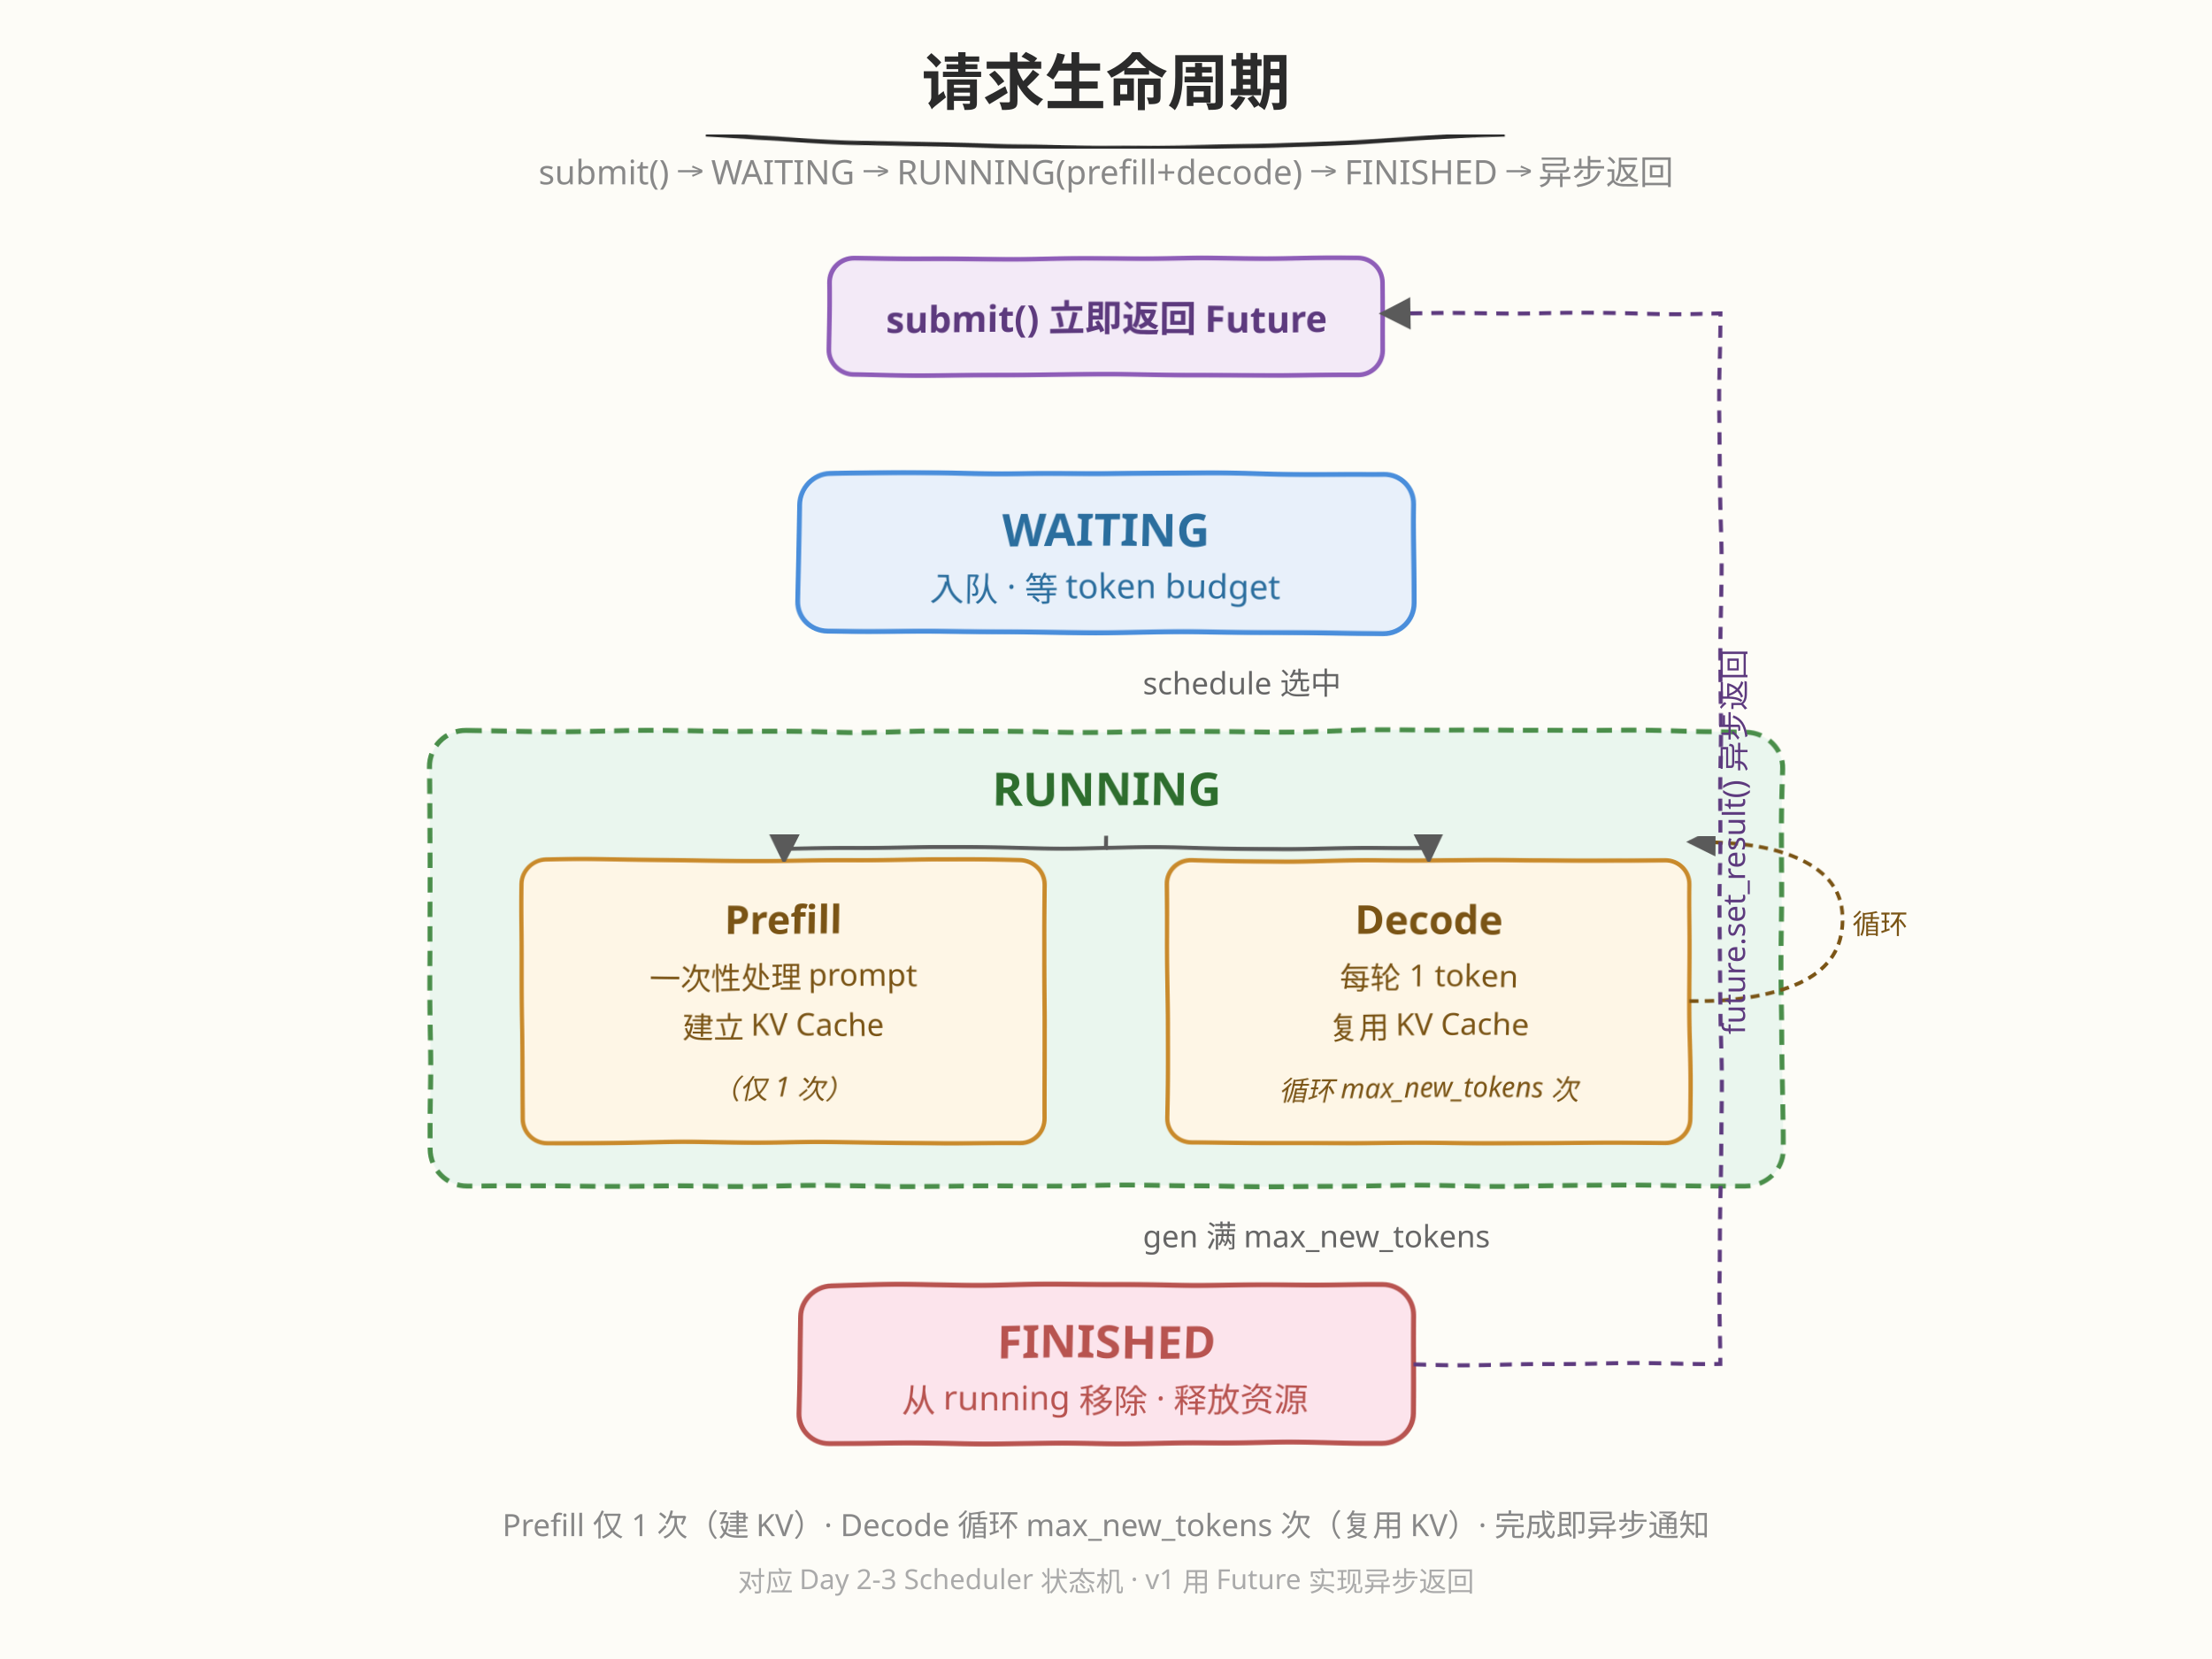
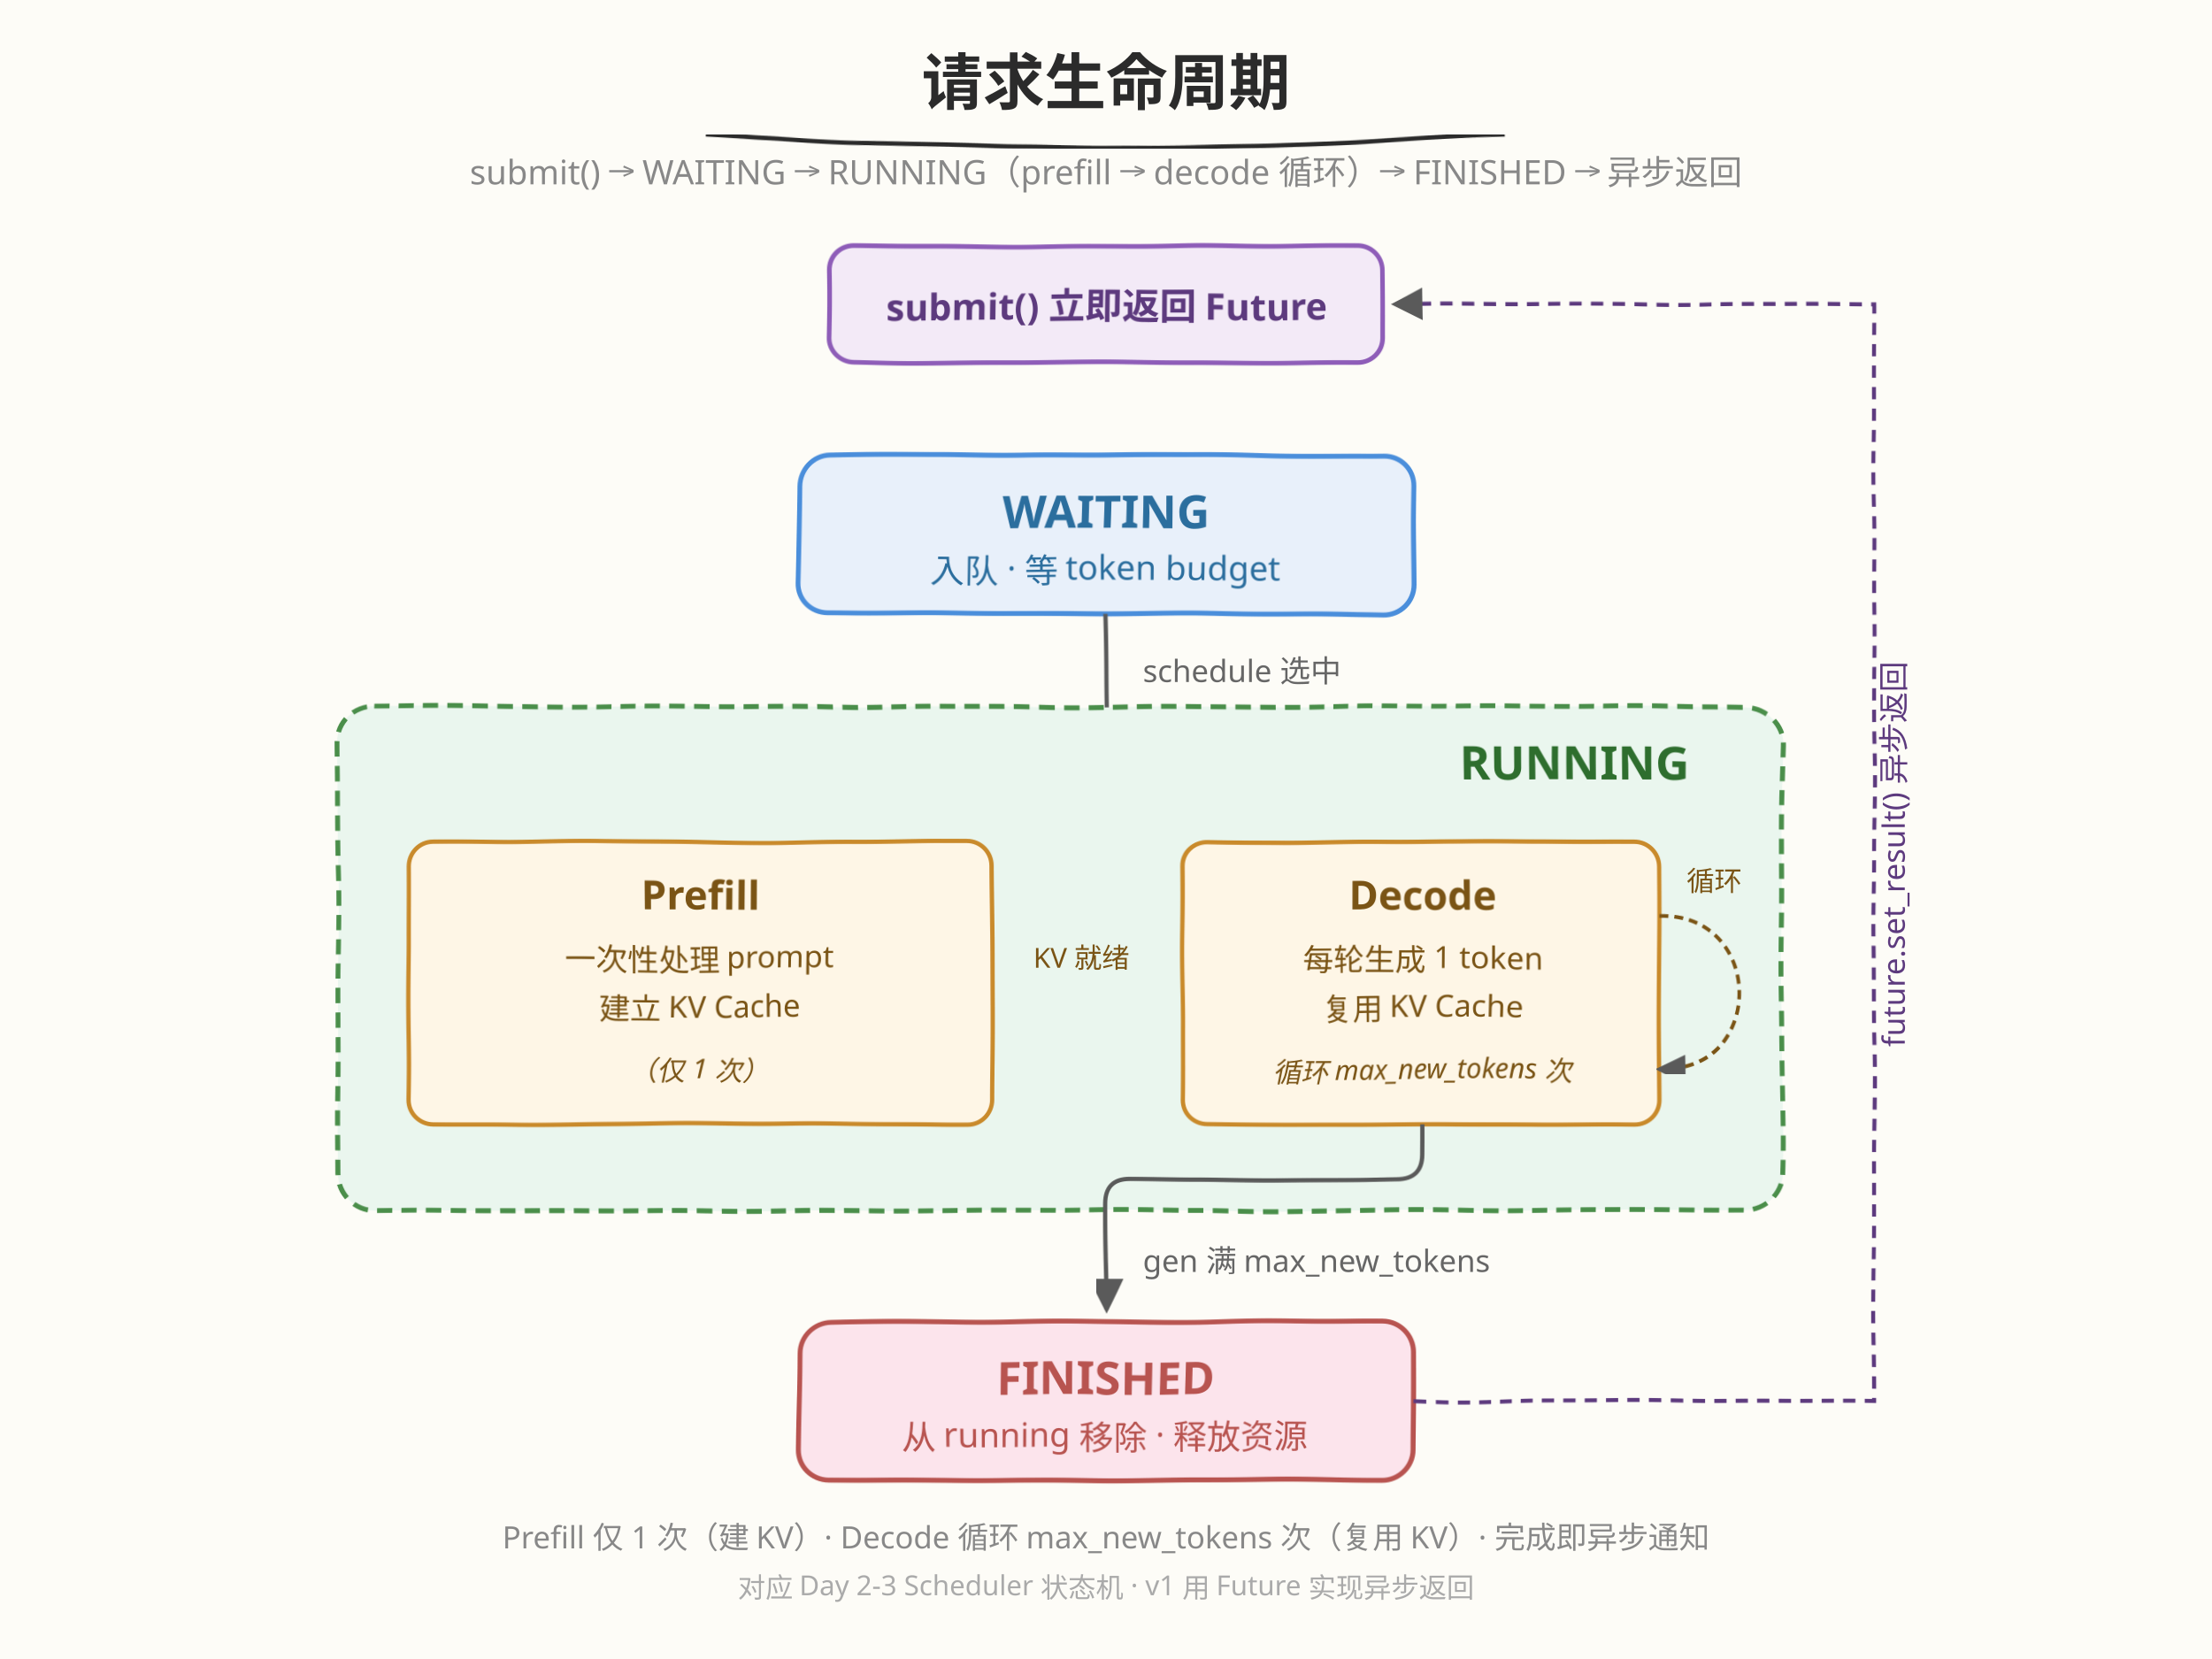
<svg xmlns="http://www.w3.org/2000/svg" width="720" height="540" viewBox="0 0 720 540" font-family="'Comic Sans MS','Marker Felt','Kaiti SC',楷体,'Segoe UI',cursive">
  <defs>
    <filter id="sk" x="-3%" y="-3%" width="106%" height="106%">
      <feTurbulence type="fractalNoise" baseFrequency="0.018" numOctaves="2" seed="16" result="n" />
      <feDisplacementMap in="SourceGraphic" in2="n" scale="1.8" />
    </filter>
    <marker id="ar" markerWidth="9" markerHeight="9" refX="7" refY="4" orient="auto">
      <path d="M0,0 L8,4 L0,8 z" fill="#5a5a5a" />
    </marker>
  </defs>
  <rect width="720" height="540" fill="#fdfcf7" />
  <text x="360" y="34" text-anchor="middle" font-size="20" font-weight="bold" fill="#2b2b2b">请求生命周期</text>
  <path d="M 230 44 Q 360 52 490 44" stroke="#2b2b2b" stroke-width="1.4" fill="none" filter="url(#sk)" />
-   <text x="360" y="60" text-anchor="middle" font-size="11" fill="#888">submit() → WAITING → RUNNING(prefill+decode) → FINISHED → 异步返回</text>
+   <text x="360" y="60" text-anchor="middle" font-size="11" fill="#888">submit() → WAITING → RUNNING（prefill → decode 循环）→ FINISHED → 异步返回</text>
  <g filter="url(#sk)" font-size="12" text-anchor="middle">
-     <rect x="270" y="84" width="180" height="38" rx="8" fill="#f3eaf7" stroke="#8e5db8" stroke-width="1.5" />
-     <text x="360" y="108" fill="#5d3a7e" font-weight="bold">submit() 立即返回 Future</text>
+     <rect x="270" y="80" width="180" height="38" rx="8" fill="#f3eaf7" stroke="#8e5db8" stroke-width="1.5" />
+     <text x="360" y="104" fill="#5d3a7e" font-weight="bold">submit() 立即返回 Future</text>
  </g>
  <g filter="url(#sk)" stroke="#5a5a5a" stroke-width="1.4" fill="none">
-     <path d="M 360 122 L 360 150" marker-end="url(#ar)" />
+     <path d="M 360 118 L 360 144" marker-end="url(#ar)" />
  </g>
  <g filter="url(#sk)" font-size="13" text-anchor="middle">
-     <rect x="260" y="154" width="200" height="52" rx="10" fill="#e8f0fa" stroke="#4a8edb" stroke-width="1.6" />
-     <text x="360" y="178" fill="#2b6e9e" font-weight="bold" font-size="15">WAITING</text>
-     <text x="360" y="196" fill="#2b6e9e" font-size="11">入队 · 等 token budget</text>
+     <rect x="260" y="148" width="200" height="52" rx="10" fill="#e8f0fa" stroke="#4a8edb" stroke-width="1.6" />
+     <text x="360" y="172" fill="#2b6e9e" font-weight="bold" font-size="15">WAITING</text>
+     <text x="360" y="190" fill="#2b6e9e" font-size="11">入队 · 等 token budget</text>
  </g>
  <g filter="url(#sk)" stroke="#5a5a5a" stroke-width="1.4" fill="none">
-     <path d="M 360 206 L 360 234" marker-end="url(#ar)" />
+     <path d="M 360 200 L 360 240 Q 360 248 352 248 L 236 248 Q 228 248 228 256 L 228 270" marker-end="url(#ar)" />
  </g>
-   <text x="372" y="226" font-size="10" fill="#666">schedule 选中</text>
-   <g filter="url(#sk)" font-size="13" text-anchor="middle">
-     <rect x="140" y="238" width="440" height="148" rx="12" fill="#eaf6ee" stroke="#4a8e4a" stroke-width="1.6" stroke-dasharray="5 3" />
-     <text x="360" y="262" fill="#2e6e2e" font-weight="bold" font-size="15">RUNNING</text>
+   <text x="372" y="222" font-size="10" fill="#666">schedule 选中</text>
+   <g filter="url(#sk)">
+     <rect x="110" y="230" width="470" height="164" rx="12" fill="#eaf6ee" stroke="#4a8e4a" stroke-width="1.6" stroke-dasharray="5 3" />
+     <text x="550" y="254" fill="#2e6e2e" font-weight="bold" font-size="15" text-anchor="end">RUNNING</text>
  </g>
  <g filter="url(#sk)" font-size="11" text-anchor="middle">
-     <rect x="170" y="280" width="170" height="92" rx="8" fill="#fef6e6" stroke="#c98a2b" stroke-width="1.4" />
-     <text x="255" y="304" fill="#7a5415" font-weight="bold" font-size="13">Prefill</text>
-     <text x="255" y="322" fill="#7a5415" font-size="10">一次性处理 prompt</text>
-     <text x="255" y="338" fill="#7a5415" font-size="10">建立 KV Cache</text>
-     <text x="255" y="358" fill="#7a5415" font-size="9" font-style="italic">（仅 1 次）</text>
+     <rect x="133" y="274" width="190" height="92" rx="8" fill="#fef6e6" stroke="#c98a2b" stroke-width="1.4" />
+     <text x="228" y="296" fill="#7a5415" font-weight="bold" font-size="13">Prefill</text>
+     <text x="228" y="316" fill="#7a5415" font-size="10">一次性处理 prompt</text>
+     <text x="228" y="332" fill="#7a5415" font-size="10">建立 KV Cache</text>
+     <text x="228" y="352" fill="#7a5415" font-size="9" font-style="italic">（仅 1 次）</text>
  </g>
+   <g filter="url(#sk)" stroke="#5a5a5a" stroke-width="1.4" fill="none">
+     <path d="M 323 324 L 381 324" marker-end="url(#ar)" />
+   </g>
+   <text x="352" y="315" font-size="9" fill="#7a5415" text-anchor="middle">KV 就绪</text>
  <g filter="url(#sk)" font-size="11" text-anchor="middle">
-     <rect x="380" y="280" width="170" height="92" rx="8" fill="#fef6e6" stroke="#c98a2b" stroke-width="1.4" />
-     <text x="465" y="304" fill="#7a5415" font-weight="bold" font-size="13">Decode</text>
-     <text x="465" y="322" fill="#7a5415" font-size="10">每轮 1 token</text>
-     <text x="465" y="338" fill="#7a5415" font-size="10">复用 KV Cache</text>
-     <text x="465" y="358" fill="#7a5415" font-size="9" font-style="italic">循环 max_new_tokens 次</text>
+     <rect x="385" y="274" width="155" height="92" rx="8" fill="#fef6e6" stroke="#c98a2b" stroke-width="1.4" />
+     <text x="463" y="296" fill="#7a5415" font-weight="bold" font-size="13">Decode</text>
+     <text x="463" y="316" fill="#7a5415" font-size="10">每轮生成 1 token</text>
+     <text x="463" y="332" fill="#7a5415" font-size="10">复用 KV Cache</text>
+     <text x="463" y="352" fill="#7a5415" font-size="9" font-style="italic">循环 max_new_tokens 次</text>
  </g>
  <g filter="url(#sk)" stroke="#7a5415" stroke-width="1.2" fill="none" stroke-dasharray="3 2">
-     <path d="M 550 326 Q 600 326 600 300 Q 600 274 550 274" marker-end="url(#ar)" />
+     <path d="M 540 298 C 575 298 575 348 540 348" marker-end="url(#ar)" />
  </g>
-   <text x="612" y="304" font-size="9" fill="#7a5415" text-anchor="middle">循环</text>
-   <g filter="url(#sk)" stroke="#5a5a5a" stroke-width="1.3" fill="none">
-     <path d="M 360 272 L 360 276 L 255 276 L 255 280" marker-end="url(#ar)" />
-     <path d="M 360 276 L 465 276 L 465 280" marker-end="url(#ar)" />
+   <text x="558" y="290" font-size="9" fill="#7a5415" text-anchor="middle">循环</text>
+   <g filter="url(#sk)" stroke="#5a5a5a" stroke-width="1.4" fill="none">
+     <path d="M 463 366 L 463 376 Q 463 384 455 384 L 368 384 Q 360 384 360 392 L 360 426" marker-end="url(#ar)" />
  </g>
-   <g filter="url(#sk)" stroke="#5a5a5a" stroke-width="1.4" fill="none">
-     <path d="M 360 386 L 360 414" marker-end="url(#ar)" />
-   </g>
-   <text x="372" y="406" font-size="10" fill="#666">gen 满 max_new_tokens</text>
+   <text x="372" y="414" font-size="10" fill="#666">gen 满 max_new_tokens</text>
  <g filter="url(#sk)" font-size="13" text-anchor="middle">
-     <rect x="260" y="418" width="200" height="52" rx="10" fill="#fce4ec" stroke="#b85450" stroke-width="1.6" />
-     <text x="360" y="442" fill="#b85450" font-weight="bold" font-size="15">FINISHED</text>
-     <text x="360" y="460" fill="#b85450" font-size="11">从 running 移除 · 释放资源</text>
+     <rect x="260" y="430" width="200" height="52" rx="10" fill="#fce4ec" stroke="#b85450" stroke-width="1.6" />
+     <text x="360" y="454" fill="#b85450" font-weight="bold" font-size="15">FINISHED</text>
+     <text x="360" y="472" fill="#b85450" font-size="11">从 running 移除 · 释放资源</text>
  </g>
  <g filter="url(#sk)" stroke="#5d3a7e" stroke-width="1.3" fill="none" stroke-dasharray="4 3">
-     <path d="M 460 444 L 560 444 L 560 102 L 450 102" marker-end="url(#ar)" />
+     <path d="M 460 456 L 610 456 L 610 99 L 454 99" marker-end="url(#ar)" />
  </g>
-   <text x="568" y="274" font-size="10" fill="#5d3a7e" text-anchor="middle" transform="rotate(-90 568 274)">future.set_result() 异步返回</text>
-   <text x="360" y="500" text-anchor="middle" font-size="10" fill="#888">Prefill 仅 1 次（建 KV）· Decode 循环 max_new_tokens 次（复用 KV）· 完成即异步通知</text>
-   <text x="360" y="518" text-anchor="middle" font-size="9" fill="#aaa">对应 Day 2-3 Scheduler 状态机 · v1 用 Future 实现异步返回</text>
+   <text x="620" y="278" font-size="10" fill="#5d3a7e" text-anchor="middle" transform="rotate(-90 620 278)">future.set_result() 异步返回</text>
+   <text x="360" y="504" text-anchor="middle" font-size="10" fill="#888">Prefill 仅 1 次（建 KV）· Decode 循环 max_new_tokens 次（复用 KV）· 完成即异步通知</text>
+   <text x="360" y="520" text-anchor="middle" font-size="9" fill="#aaa">对应 Day 2-3 Scheduler 状态机 · v1 用 Future 实现异步返回</text>
</svg>
